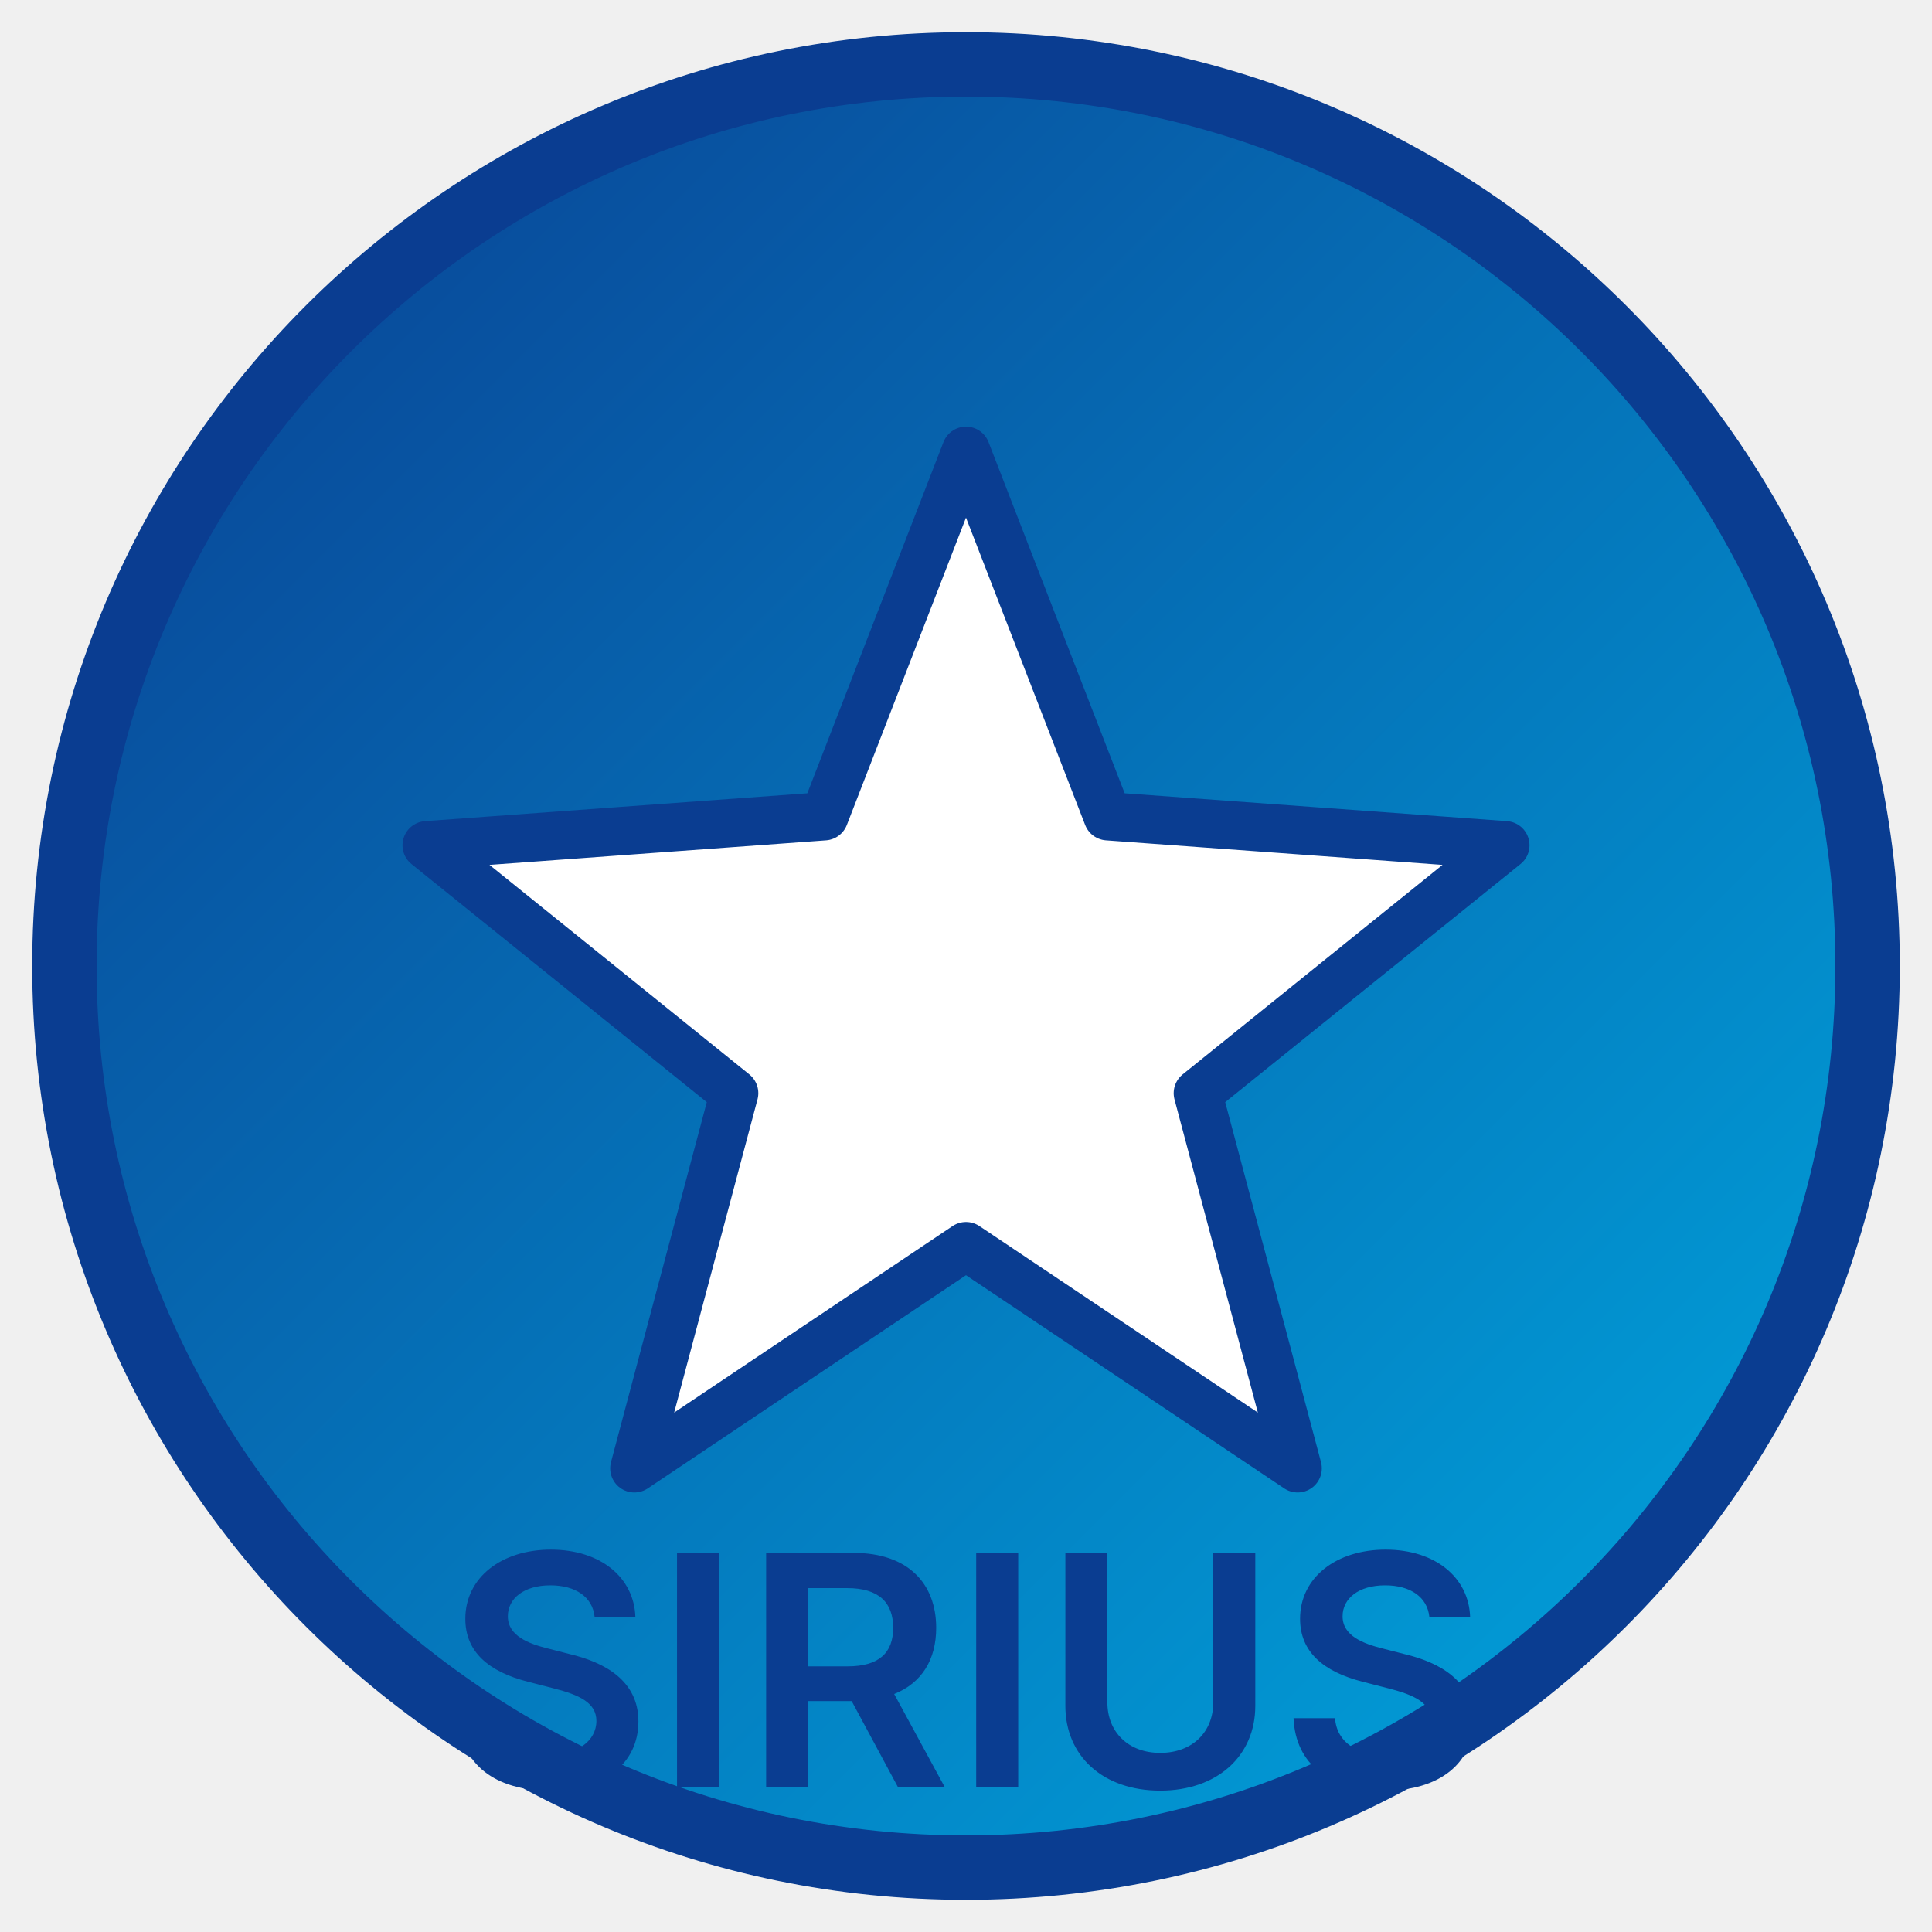
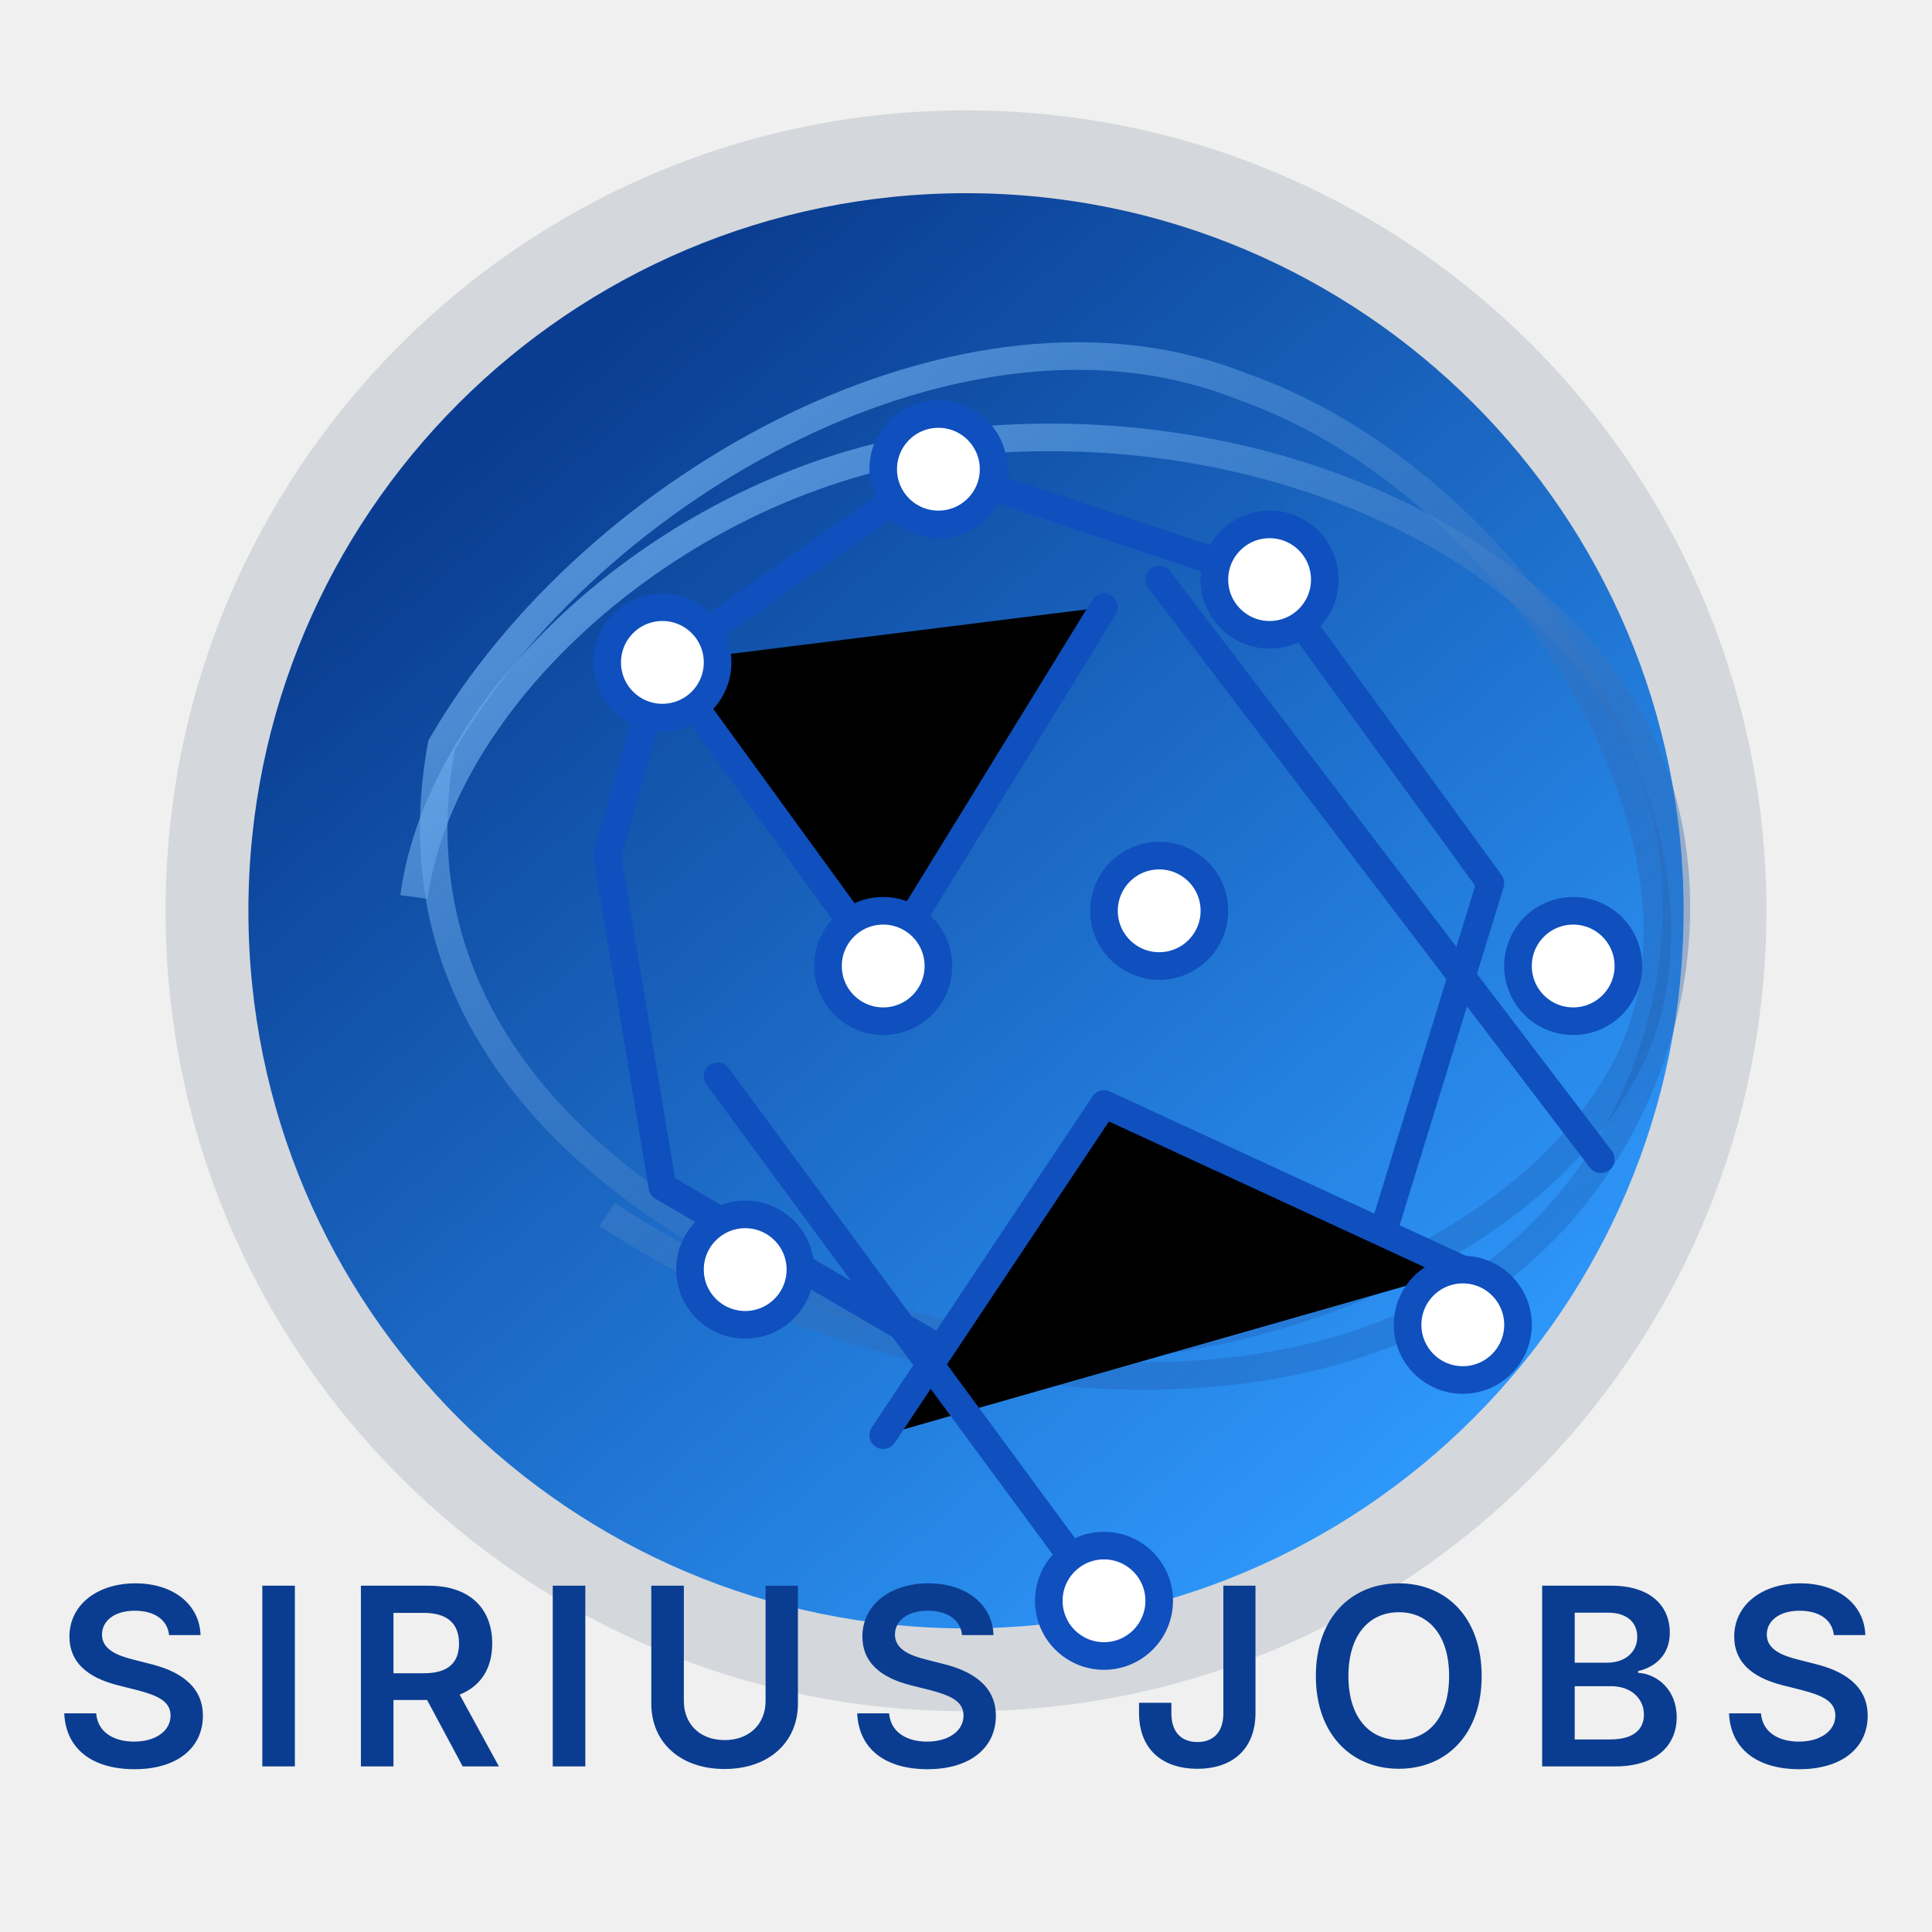
- <svg xmlns="http://www.w3.org/2000/svg" viewBox="0 0 120 120" role="img" aria-labelledby="title">
+ <svg xmlns="http://www.w3.org/2000/svg" viewBox="0 0 140 140" role="img" aria-labelledby="title">
  <defs>
-     <linearGradient id="siriusGradient" x1="0%" y1="0%" x2="100%" y2="100%">
+     <linearGradient id="siriusGlow" x1="20%" y1="15%" x2="85%" y2="90%">
      <stop offset="0%" stop-color="#0a3d91" />
-       <stop offset="100%" stop-color="#00a9e0" />
+       <stop offset="100%" stop-color="#2f9bff" />
+     </linearGradient>
+     <linearGradient id="siriusOrbit" x1="0%" y1="0%" x2="100%" y2="100%">
+       <stop offset="0%" stop-color="#7ec3ff" stop-opacity="0.8" />
+       <stop offset="100%" stop-color="#0a3d91" stop-opacity="0.2" />
    </linearGradient>
  </defs>
-   <circle cx="60" cy="60" r="56" fill="url(#siriusGradient)" stroke="#0a3d91" stroke-width="4" />
-   <path d="M60 28l8.8 22.7 24.7 1.8-19.1 15.4 6.2 23.3L60 77.4 39.4 91.2l6.2-23.3-19.1-15.4 24.7-1.8z" fill="#ffffff" stroke="#0a3d91" stroke-width="3" stroke-linejoin="round" />
-   <text x="60" y="111" text-anchor="middle" font-family="Inter, Arial, sans-serif" font-size="20" fill="#0a3d91" font-weight="600">SIRIUS</text>
+   <g transform="translate(10 6)">
+     <circle cx="60" cy="60" r="58" fill="#001a3a" opacity="0.12" />
+     <circle cx="60" cy="60" r="52" fill="url(#siriusGlow)" />
+     <g fill="none" stroke="url(#siriusOrbit)" stroke-width="2">
+       <path d="M22 48c11-19 38-34 58-26 20 7 36 33 28 49-8 16-34 23-48 20-14-3-43-16-38-43z" />
+       <path d="M34 82c15 10 40 16 58 8 18-8 24-30 16-44-8-14-28-22-48-20-20 2-38 18-40 33" />
+     </g>
+     <g stroke="#0f4fbe" stroke-width="2" stroke-linecap="round" stroke-linejoin="round">
+       <path d="M38 42l20-14 24 8 16 22-8 26-28 10-24-14-4-24z" fill="none" />
+       <path d="M38 42l16 22 16-26" />
+       <path d="M74 36l32 42" />
+       <path d="M54 98l16-24 26 12" />
+       <path d="M42 72l28 38" />
+     </g>
+     <g fill="#ffffff" stroke="#0f4fbe" stroke-width="2">
+       <circle cx="38" cy="42" r="4" />
+       <circle cx="58" cy="28" r="4" />
+       <circle cx="82" cy="36" r="4" />
+       <circle cx="104" cy="64" r="4" />
+       <circle cx="96" cy="90" r="4" />
+       <circle cx="70" cy="110" r="4" />
+       <circle cx="44" cy="86" r="4" />
+       <circle cx="74" cy="60" r="4" />
+       <circle cx="54" cy="64" r="4" />
+     </g>
+   </g>
+   <text x="70" y="128" text-anchor="middle" font-family="Inter, Arial, sans-serif" font-size="18" fill="#0a3d91" font-weight="600" letter-spacing="0.12em">
+     SIRIUS JOBS
+   </text>
</svg>
